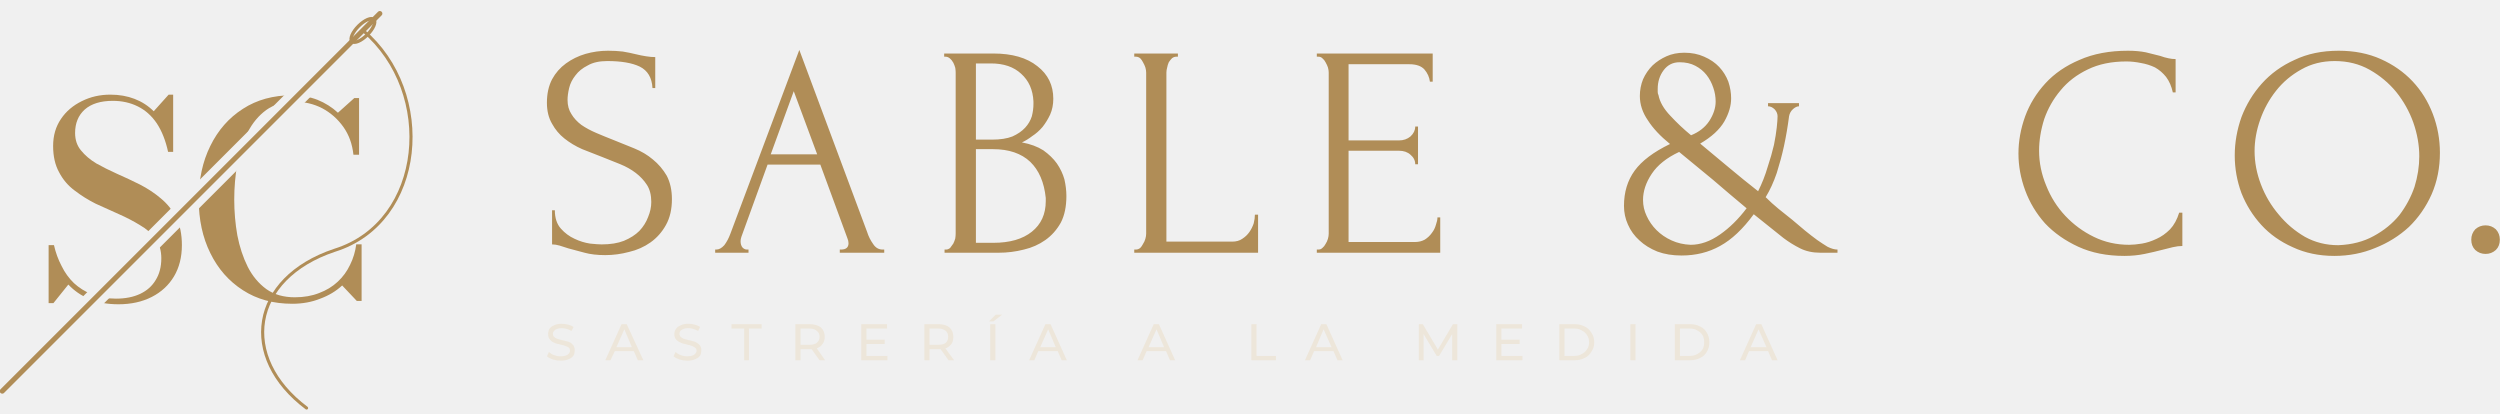
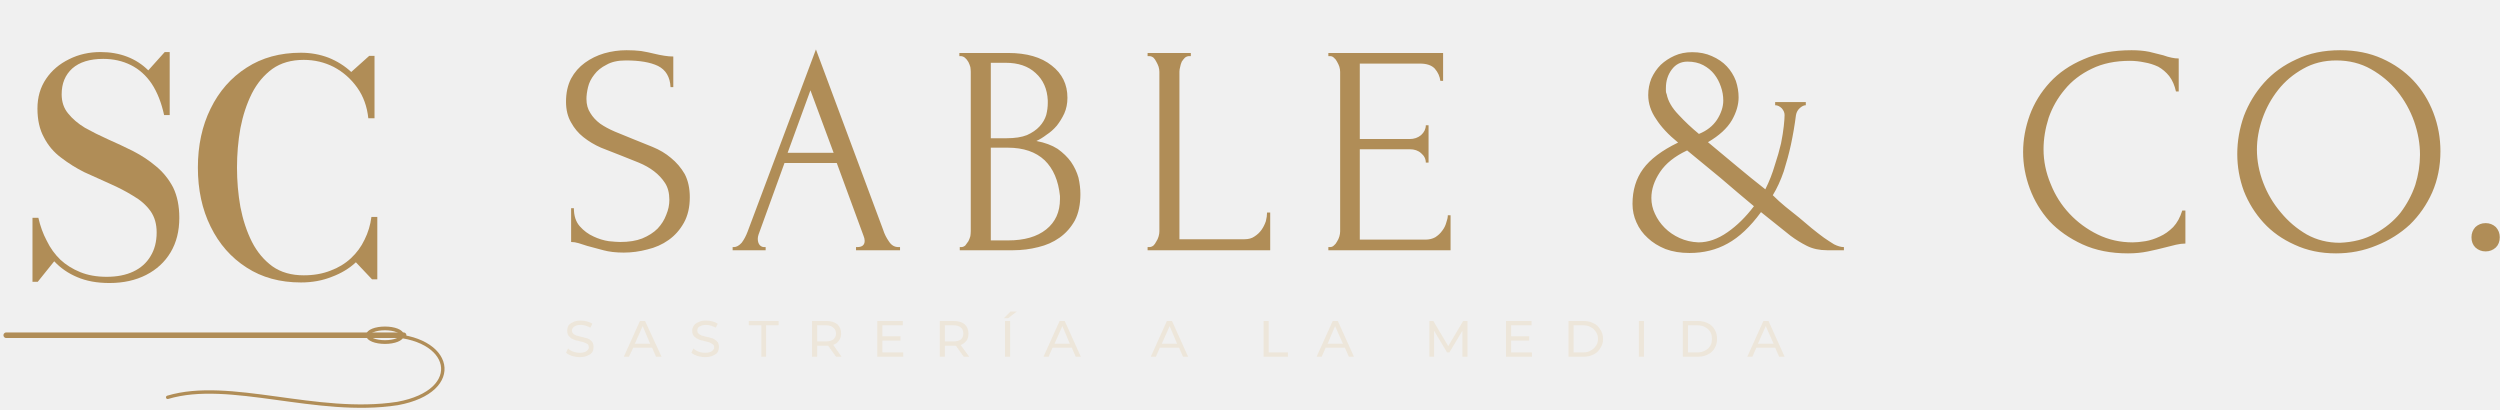
- <svg xmlns="http://www.w3.org/2000/svg" viewBox="0 0 629.95 104.3" width="629.9" height="104.3">
-   <g transform="translate(-22.15 -23.57)">
-     <g transform="scale(0.71)">
-       <mask id="k19" maskUnits="userSpaceOnUse" x="-50" y="-50" width="400" height="400">
-         <rect x="-50" y="-50" width="400" height="400" fill="#fff" />
-         <g fill="#000">
-           <path d="M32 172 L166 38" fill="none" stroke="#000" stroke-width="7" stroke-linecap="round" stroke-linejoin="round" />
-         </g>
-       </mask>
-       <g mask="url(#k19)">
-         <path d="M30 1.4Q24 1.4 19.6 -0.5Q15.3 -2.3 12.2 -5.6L6.9 1H5.2V-19.6H7.1Q8 -15.6 9.8 -12.2Q11.5 -8.7 14.2 -6.1Q16.9 -3.6 20.6 -2.1Q24.3 -0.6 29.1 -0.6Q34.1 -0.6 37.7 -2.3Q41.3 -4 43.2 -7.2Q45.2 -10.4 45.2 -14.9Q45.2 -19 43.2 -21.8Q41.1 -24.7 37.6 -26.7Q34.2 -28.8 30.1 -30.6Q26 -32.4 21.9 -34.3Q17.9 -36.3 14.4 -39Q10.9 -41.6 8.9 -45.5Q6.8 -49.3 6.8 -54.8Q6.8 -60.3 9.6 -64.4Q12.3 -68.4 17 -70.7Q21.6 -73 27.1 -73Q31.8 -73 35.7 -71.5Q39.6 -70 42.5 -67.1L47.8 -73H49.4V-52.7H47.6Q46.3 -58.7 43.6 -62.8Q40.9 -66.8 36.9 -68.8Q32.9 -70.8 28 -70.8Q21.5 -70.8 18 -67.7Q14.6 -64.6 14.6 -59.4Q14.6 -55.7 16.7 -53.2Q18.8 -50.6 22.1 -48.6Q25.5 -46.7 29.5 -44.9Q33.6 -43.1 37.6 -41.1Q41.7 -39 45 -36.2Q48.4 -33.4 50.5 -29.4Q52.5 -25.3 52.5 -19.6Q52.5 -13.2 49.7 -8.5Q46.9 -3.8 41.8 -1.2Q36.7 1.4 30 1.4Z" transform="translate(72.1 104) scale(1) translate(-28.85 35.78)" fill="#B08D57" />
-         <path d="M38.3 1Q28.2 1 20.8 -3.8Q13.3 -8.6 9.2 -17Q5.1 -25.3 5.1 -36Q5.1 -46.7 9.2 -55Q13.3 -63.4 20.8 -68.2Q28.2 -73 38.3 -73Q43 -73 47.2 -71.4Q51.4 -69.7 54.5 -66.8L60.3 -72H62V-51.9H60Q59.4 -57.6 56.4 -61.8Q53.4 -66 48.9 -68.4Q44.4 -70.7 39.2 -70.7Q33.2 -70.7 29.1 -67.8Q25 -64.8 22.5 -59.9Q20 -54.9 18.8 -48.7Q17.7 -42.5 17.7 -36Q17.7 -29.5 18.8 -23.3Q20 -17.1 22.5 -12.1Q25 -7.2 29.1 -4.2Q33.2 -1.3 39.2 -1.3Q44 -1.3 47.8 -2.8Q51.6 -4.2 54.4 -6.8Q57.2 -9.4 58.8 -12.8Q60.5 -16.2 61 -20.1H62.9V0H61.2L56 -5.5Q52.8 -2.5 48.2 -0.8Q43.7 1 38.3 1Z" transform="translate(130.66 104) scale(1) translate(-34.03 36)" fill="#B08D57" />
-       </g>
-       <path d="M32 172 L166 38" fill="none" stroke="#B08D57" stroke-width="1.8" stroke-linecap="round" stroke-linejoin="round" />
-       <ellipse cx="160" cy="44" rx="5.5" ry="2.2" fill="none" stroke="#B08D57" stroke-width="1.2" transform="rotate(-45 160 44)" />
-       <path d="M160 44 C186 66 182 112 150 122 C120 132 116 160 140 178" fill="none" stroke="#B08D57" stroke-width="1.1" stroke-linecap="round" stroke-linejoin="round" />
+ <svg xmlns="http://www.w3.org/2000/svg" viewBox="0 0 636.16 104.3" width="636.2" height="104.3">
+   <g transform="translate(-30.03 -39.51)">
+     <g transform="scale(0.79)">
+       <path d="M30 1.4Q24 1.4 19.6 -0.5Q15.3 -2.3 12.2 -5.6L6.9 1H5.2V-19.6H7.1Q8 -15.6 9.8 -12.2Q11.5 -8.7 14.2 -6.1Q16.9 -3.6 20.6 -2.1Q24.3 -0.6 29.1 -0.6Q34.1 -0.6 37.7 -2.3Q41.3 -4 43.2 -7.2Q45.2 -10.4 45.2 -14.9Q45.2 -19 43.2 -21.8Q41.1 -24.7 37.6 -26.7Q34.2 -28.8 30.1 -30.6Q26 -32.4 21.9 -34.3Q17.9 -36.3 14.4 -39Q10.9 -41.6 8.9 -45.5Q6.8 -49.3 6.8 -54.8Q6.8 -60.3 9.6 -64.4Q12.3 -68.4 17 -70.7Q21.6 -73 27.1 -73Q31.8 -73 35.7 -71.5Q39.6 -70 42.5 -67.1L47.8 -73H49.4V-52.7H47.6Q46.3 -58.7 43.6 -62.8Q40.9 -66.8 36.9 -68.8Q32.9 -70.8 28 -70.8Q21.5 -70.8 18 -67.7Q14.6 -64.6 14.6 -59.4Q14.6 -55.7 16.7 -53.2Q18.8 -50.6 22.1 -48.6Q25.5 -46.7 29.5 -44.9Q33.6 -43.1 37.6 -41.1Q41.7 -39 45 -36.2Q48.4 -33.4 50.5 -29.4Q52.5 -25.3 52.5 -19.6Q52.5 -13.2 49.7 -8.5Q46.9 -3.8 41.8 -1.2Q36.7 1.4 30 1.4Z" transform="translate(72.1 104) scale(1) translate(-28.85 35.78)" fill="#B08D57" />
+       <path d="M38.3 1Q28.2 1 20.8 -3.8Q13.3 -8.6 9.2 -17Q5.1 -25.3 5.1 -36Q5.1 -46.7 9.2 -55Q13.3 -63.4 20.8 -68.2Q28.2 -73 38.3 -73Q43 -73 47.2 -71.4Q51.4 -69.7 54.5 -66.8L60.3 -72H62V-51.9H60Q59.4 -57.6 56.4 -61.8Q53.4 -66 48.9 -68.4Q44.4 -70.7 39.2 -70.7Q33.2 -70.7 29.1 -67.8Q25 -64.8 22.5 -59.9Q20 -54.9 18.8 -48.7Q17.7 -42.5 17.7 -36Q17.7 -29.5 18.8 -23.3Q20 -17.1 22.5 -12.1Q25 -7.2 29.1 -4.2Q33.2 -1.3 39.2 -1.3Q44 -1.3 47.8 -2.8Q51.6 -4.2 54.4 -6.8Q57.2 -9.4 58.8 -12.8Q60.5 -16.2 61 -20.1H62.9V0H61.2L56 -5.5Q52.8 -2.5 48.2 -0.8Q43.7 1 38.3 1Z" transform="translate(130.66 104) scale(1) translate(-34.03 36)" fill="#B08D57" />
+       <path d="M40 158 L168 158" fill="none" stroke="#B08D57" stroke-width="1.8" stroke-linecap="round" stroke-linejoin="round" />
+       <ellipse cx="162" cy="158" rx="5.5" ry="2.2" fill="none" stroke="#B08D57" stroke-width="1.2" />
+       <path d="M162 158 C184 158 188 176 166 180 C140 184 112 172 92 178" fill="none" stroke="#B08D57" stroke-width="1.1" stroke-linecap="round" stroke-linejoin="round" />
    </g>
  </g>
-   <g transform="translate(137.85 13.52)">
+   <g transform="translate(144.06 13.52)">
    <g transform="translate(-2.74 50.16)">
      <path fill="#B08D57" d="M34.2 -13.5Q34.2 -9.7 32.7 -7Q31.2 -4.3 28.8 -2.6Q26.4 -0.9 23.4 -0.2Q20.4 0.6 17.4 0.6Q14.4 0.6 12.2 0Q10 -0.6 8.1 -1.1Q6.9 -1.5 5.9 -1.8Q4.9 -2.1 4 -2.1V-10.7H4.7Q4.7 -7.8 6.2 -6.1Q7.7 -4.4 9.7 -3.5Q11.6 -2.6 13.6 -2.3Q15.6 -2.1 16.5 -2.1Q19.8 -2.1 22.1 -3Q24.5 -4 26 -5.5Q27.5 -7.1 28.2 -9Q29 -10.9 29 -12.8Q29 -15.4 27.9 -17.1Q26.8 -18.8 25.1 -20.1Q23.4 -21.4 21.2 -22.3Q19 -23.2 16.7 -24.1Q14.1 -25.1 11.6 -26.1Q9.1 -27.2 7.1 -28.8Q5.2 -30.3 4 -32.5Q2.7 -34.7 2.7 -37.8Q2.7 -41.2 4 -43.7Q5.3 -46.1 7.5 -47.7Q9.7 -49.3 12.4 -50.1Q15.2 -50.9 18.1 -50.9Q20.1 -50.9 21.8 -50.7Q23.6 -50.4 25.2 -50Q26.4 -49.7 27.7 -49.5Q28.9 -49.3 30 -49.3V-41.5H29.3Q29.1 -45.4 26.1 -46.9Q23.2 -48.3 17.9 -48.3Q14.9 -48.3 13 -47.2Q11 -46.2 9.9 -44.7Q8.7 -43.2 8.3 -41.5Q7.9 -39.8 7.9 -38.5Q7.9 -36.4 8.9 -34.9Q9.8 -33.4 11.4 -32.2Q13 -31.1 15.1 -30.2Q17.2 -29.3 19.5 -28.4Q22 -27.4 24.7 -26.3Q27.4 -25.2 29.4 -23.5Q31.5 -21.8 32.9 -19.4Q34.2 -16.9 34.2 -13.5ZM76.5 -0.8H76.8Q78.7 -0.8 78.7 -2.4Q78.7 -3 78.4 -3.7L71.6 -22.2H58.3L51.7 -4Q51.5 -3.4 51.5 -2.9Q51.5 -1.9 52 -1.3Q52.5 -0.8 53.1 -0.8H53.5V0H45.1V-0.8H45.4Q46.4 -0.8 47.4 -1.9Q48.3 -3.1 48.9 -4.7L66.3 -51.1L83.4 -5.2Q83.9 -3.6 84.9 -2.2Q85.8 -0.8 87.3 -0.8H87.7V0H76.5ZM59.1 -24.8H70.8L64.9 -40.7ZM102.9 -0.8H103.3Q103.8 -0.8 104.3 -1.2Q104.7 -1.7 105.1 -2.3Q105.4 -2.9 105.6 -3.6Q105.7 -4.3 105.7 -4.9V-45.4Q105.7 -45.9 105.6 -46.6Q105.4 -47.3 105.1 -47.9Q104.7 -48.6 104.2 -49Q103.7 -49.4 103.1 -49.4H102.8V-50.2H115.2Q122.3 -50.2 126.3 -47Q130.3 -43.9 130.3 -38.8Q130.3 -36.6 129.5 -34.8Q128.7 -33.1 127.6 -31.7Q126.4 -30.3 125 -29.4Q123.7 -28.4 122.4 -27.8Q125.6 -27.2 127.8 -25.8Q129.9 -24.3 131.2 -22.5Q132.5 -20.6 133.1 -18.5Q133.6 -16.3 133.6 -14.3Q133.6 -10.3 132.2 -7.6Q130.7 -4.9 128.3 -3.2Q125.9 -1.5 122.9 -0.8Q119.8 0 116.5 0H102.9ZM128.4 -13.8Q127.8 -19.7 124.5 -22.9Q121.1 -26.1 115.1 -26.1H110.8V-2.5H115.2Q121.4 -2.5 124.9 -5.3Q128.4 -8.1 128.4 -13ZM125.3 -38.1Q125.1 -42.5 122.2 -45.1Q119.4 -47.7 114.6 -47.7H110.8V-28.5H114.8Q118 -28.5 120 -29.3Q122 -30.2 123.2 -31.5Q124.4 -32.8 124.9 -34.4Q125.3 -36 125.3 -37.5ZM150.7 -0.8H151.1Q151.7 -0.8 152.2 -1.2Q152.6 -1.6 152.9 -2.2Q153.3 -2.8 153.5 -3.5Q153.7 -4.2 153.7 -4.8V-45.4Q153.7 -46 153.5 -46.7Q153.3 -47.3 152.9 -48Q152.6 -48.6 152.2 -49Q151.7 -49.4 151.1 -49.4H150.7V-50.2H161.7V-49.4H161.3Q160.7 -49.4 160.2 -49Q159.8 -48.6 159.4 -48Q159.1 -47.3 159 -46.7Q158.8 -46 158.8 -45.4V-2.8H175.4Q176.9 -2.8 177.9 -3.5Q179 -4.2 179.7 -5.2Q180.4 -6.2 180.8 -7.4Q181.1 -8.6 181.1 -9.6H181.9V0H150.7ZM196.7 -0.8H197.1Q197.7 -0.8 198.1 -1.2Q198.6 -1.6 198.9 -2.2Q199.3 -2.8 199.5 -3.5Q199.7 -4.2 199.7 -4.8V-45.4Q199.7 -46 199.5 -46.7Q199.3 -47.3 198.9 -48Q198.6 -48.6 198.1 -49Q197.7 -49.4 197.1 -49.4H196.7V-50.2H225.9V-43.1H225.2Q225 -44.8 223.8 -46.2Q222.6 -47.5 220 -47.5H204.7V-28.3H217.4Q219.1 -28.3 220.3 -29.3Q221.5 -30.4 221.5 -31.8H222.2V-22.3H221.5Q221.5 -23.7 220.3 -24.7Q219.2 -25.7 217.4 -25.7H204.7V-2.7H221.4Q222.8 -2.7 223.9 -3.3Q225 -4 225.7 -5Q226.4 -5.9 226.7 -7Q227.1 -8.1 227.1 -8.9H227.8V0H196.7ZM319.7 -5.6Q321.3 -4.3 322.8 -3.2Q324.1 -2.3 325.4 -1.5Q326.8 -0.8 327.9 -0.8V0H323.6Q320.7 0 318.5 -1.1Q316.3 -2.2 314.3 -3.7L306.8 -9.7Q302.7 -4.1 298.3 -1.7Q294 0.7 288.6 0.7Q285.2 0.7 282.5 -0.3Q279.8 -1.4 278 -3.1Q276.1 -4.8 275.1 -7.1Q274.1 -9.3 274.1 -11.8Q274.1 -17 276.8 -20.7Q279.5 -24.4 285.7 -27.4Q282 -30.4 280.1 -33.4Q278.1 -36.3 278.1 -39.5Q278.1 -41.7 278.9 -43.7Q279.8 -45.7 281.3 -47.2Q282.8 -48.6 284.8 -49.5Q286.8 -50.4 289.3 -50.4Q292.1 -50.4 294.3 -49.4Q296.6 -48.4 298.1 -46.8Q299.6 -45.2 300.4 -43.1Q301.1 -41 301.1 -38.9Q301.1 -36.1 299.4 -33.1Q297.6 -30 293.3 -27.5Q296.8 -24.6 300.5 -21.5Q304.2 -18.4 307.9 -15.5Q309.4 -18.5 310.3 -21.6Q311.3 -24.6 311.9 -27.2Q312.4 -29.7 312.6 -31.6Q312.8 -33.5 312.8 -34.4Q312.8 -35.3 312.1 -36.1Q311.3 -36.9 310.4 -36.9V-37.7H318.2V-36.9Q317.5 -36.9 316.7 -36.2Q315.9 -35.5 315.7 -34.4Q315.2 -30.5 314.4 -26.8Q313.7 -23.6 312.6 -20.1Q311.4 -16.6 309.8 -14Q311.3 -12.5 313 -11.1Q314.8 -9.7 316.5 -8.3ZM282.8 -39.7Q283.3 -37.1 285.8 -34.5Q288.2 -31.9 291 -29.6Q294 -30.8 295.6 -33.2Q297.2 -35.7 297.2 -38.1Q297.2 -39.9 296.6 -41.6Q296 -43.4 294.9 -44.8Q293.8 -46.2 292.1 -47.1Q290.4 -48 288.1 -48Q285.6 -48 284.1 -46Q282.6 -44 282.6 -41.3Q282.6 -40.9 282.6 -40.5Q282.6 -40.1 282.8 -39.7ZM290.9 -2Q294.6 -2 298.3 -4.6Q301.9 -7.1 305 -11.2Q300.8 -14.7 296.5 -18.4Q292.1 -22 288 -25.4Q283.3 -23.2 281.1 -19.9Q278.9 -16.6 278.9 -13.3Q278.9 -11.2 279.8 -9.3Q280.7 -7.3 282.3 -5.7Q283.9 -4.1 286.1 -3.1Q288.3 -2.1 290.9 -2ZM400.7 -48.2Q395.1 -48.2 391 -46.2Q386.8 -44.2 384.1 -40.9Q381.4 -37.7 380 -33.7Q378.7 -29.6 378.7 -25.7Q378.7 -21.2 380.5 -16.9Q382.2 -12.6 385.3 -9.3Q388.4 -6 392.5 -4Q396.6 -2 401.4 -2Q402.7 -2 404.6 -2.3Q406.4 -2.6 408.3 -3.5Q410.1 -4.3 411.7 -5.9Q413.2 -7.5 414 -10.1H414.8V-1.7Q413.7 -1.7 412.4 -1.4Q411.2 -1.1 409.6 -0.7Q407.7 -0.2 405.3 0.3Q402.9 0.8 400.2 0.8Q393.6 0.8 388.6 -1.5Q383.6 -3.8 380.2 -7.4Q376.9 -11.1 375.2 -15.7Q373.5 -20.3 373.5 -25Q373.5 -29.7 375.2 -34.4Q376.9 -39 380.3 -42.7Q383.7 -46.4 388.9 -48.6Q394.1 -50.9 401.1 -50.9Q403.6 -50.9 405.6 -50.5Q407.6 -50 409.2 -49.6Q410.3 -49.2 411.3 -49Q412.2 -48.8 413.1 -48.8V-40.4H412.4Q411.9 -42.7 410.7 -44.3Q409.5 -45.8 407.9 -46.7Q406.2 -47.5 404.4 -47.8Q402.5 -48.2 400.7 -48.2ZM454.2 -50.9Q460.1 -50.9 464.8 -48.8Q469.5 -46.7 472.8 -43.2Q476.1 -39.7 477.9 -35Q479.7 -30.3 479.7 -25.2Q479.7 -19.5 477.6 -14.7Q475.5 -10 471.9 -6.5Q468.2 -3.1 463.4 -1.2Q458.6 0.8 453.1 0.8Q447.3 0.8 442.6 -1.4Q437.9 -3.5 434.7 -7Q431.5 -10.5 429.7 -15Q428 -19.6 428 -24.5Q428 -29.4 429.7 -34.2Q431.5 -38.9 434.8 -42.6Q438.2 -46.4 443.1 -48.6Q447.9 -50.9 454.2 -50.9ZM454.1 -1.9Q459.2 -2.1 463 -4.2Q466.9 -6.3 469.5 -9.5Q472 -12.8 473.3 -16.6Q474.5 -20.5 474.5 -24.3Q474.5 -28.5 473 -32.8Q471.5 -37 468.7 -40.5Q465.9 -43.9 462 -46.1Q458.1 -48.3 453.2 -48.3Q448.5 -48.3 444.8 -46.2Q441 -44.1 438.4 -40.8Q435.8 -37.5 434.4 -33.5Q433 -29.5 433 -25.6Q433 -21.4 434.6 -17.2Q436.2 -13 439.1 -9.6Q441.9 -6.2 445.7 -4Q449.5 -1.9 454.1 -1.9ZM487.6 -3.3Q487.6 -4.8 488.6 -5.9Q489.7 -6.9 491.2 -6.9Q492.7 -6.9 493.8 -5.9Q494.8 -4.8 494.8 -3.3Q494.8 -1.7 493.8 -0.7Q492.7 0.3 491.2 0.3Q489.7 0.3 488.6 -0.7Q487.6 -1.7 487.6 -3.3Z" />
    </g>
    <g transform="translate(-0.53 77.26)">
      <path fill="#EDE6DA" d="M4 0.1Q3 0.1 2 -0.2Q1.1 -0.5 0.5 -1L1 -2.1Q1.5 -1.6 2.3 -1.3Q3.1 -1 4 -1Q4.8 -1 5.3 -1.2Q5.8 -1.4 6 -1.7Q6.3 -2 6.3 -2.4Q6.3 -2.9 6 -3.2Q5.7 -3.4 5.2 -3.6Q4.7 -3.8 4.1 -3.9Q3.5 -4.1 2.9 -4.2Q2.3 -4.4 1.8 -4.7Q1.4 -5 1.1 -5.4Q0.8 -5.9 0.8 -6.6Q0.8 -7.3 1.1 -7.9Q1.5 -8.5 2.3 -8.8Q3 -9.2 4.2 -9.2Q5 -9.2 5.8 -9Q6.6 -8.8 7.2 -8.4L6.7 -7.4Q6.1 -7.7 5.5 -7.9Q4.8 -8.1 4.2 -8.1Q3.5 -8.1 3 -7.9Q2.5 -7.7 2.3 -7.4Q2 -7.1 2 -6.7Q2 -6.2 2.3 -5.9Q2.6 -5.6 3.1 -5.4Q3.6 -5.3 4.2 -5.1Q4.8 -5 5.4 -4.8Q6 -4.7 6.5 -4.4Q6.9 -4.1 7.2 -3.7Q7.5 -3.2 7.5 -2.5Q7.5 -1.8 7.2 -1.2Q6.8 -0.6 6 -0.3Q5.2 0.1 4 0.1ZM15.2 0 19.3 -9.1H20.6L24.8 0H23.4L22.4 -2.3H17.6L16.5 0ZM21.9 -3.3 20 -7.8 18 -3.3ZM35.9 0.1Q34.9 0.1 33.9 -0.2Q33 -0.5 32.4 -1L32.9 -2.1Q33.4 -1.6 34.2 -1.3Q35 -1 35.9 -1Q36.7 -1 37.2 -1.2Q37.7 -1.4 37.9 -1.7Q38.2 -2 38.2 -2.4Q38.2 -2.9 37.8 -3.2Q37.5 -3.4 37.1 -3.6Q36.6 -3.8 36 -3.9Q35.4 -4.1 34.8 -4.2Q34.2 -4.4 33.7 -4.7Q33.2 -5 32.9 -5.4Q32.6 -5.9 32.6 -6.6Q32.6 -7.3 33 -7.9Q33.4 -8.5 34.2 -8.8Q34.9 -9.2 36.1 -9.2Q36.9 -9.2 37.7 -9Q38.5 -8.8 39.1 -8.4L38.6 -7.4Q38 -7.7 37.4 -7.9Q36.7 -8.1 36.1 -8.1Q35.4 -8.1 34.9 -7.9Q34.4 -7.7 34.1 -7.4Q33.9 -7.1 33.9 -6.7Q33.9 -6.2 34.2 -5.9Q34.5 -5.6 35 -5.4Q35.5 -5.3 36.1 -5.1Q36.7 -5 37.3 -4.8Q37.9 -4.7 38.3 -4.4Q38.8 -4.1 39.1 -3.7Q39.4 -3.2 39.4 -2.5Q39.4 -1.8 39.1 -1.2Q38.7 -0.6 37.9 -0.3Q37.1 0.1 35.9 0.1ZM50.2 0V-8H47V-9.1H54.6V-8H51.4V0ZM63.1 0V-9.1H66.7Q68.4 -9.1 69.5 -8.3Q70.5 -7.4 70.5 -5.9Q70.5 -4.9 70 -4.2Q69.6 -3.5 68.7 -3.1Q68.6 -3.1 68.5 -3L70.6 0H69.2L67.2 -2.8Q67 -2.8 66.7 -2.8H64.4V0ZM64.4 -3.9H66.6Q67.9 -3.9 68.5 -4.4Q69.2 -5 69.2 -5.9Q69.2 -6.9 68.5 -7.4Q67.9 -8 66.6 -8H64.4ZM79.7 0V-9.1H86.2V-8H81V-5.2H85.6V-4.1H81V-1.1H86.3V0ZM95.6 0V-9.1H99.1Q100.9 -9.1 101.9 -8.3Q102.9 -7.4 102.9 -5.9Q102.9 -4.9 102.5 -4.2Q102 -3.5 101.2 -3.1Q101.1 -3.1 100.9 -3L103.1 0H101.7L99.7 -2.8Q99.4 -2.8 99.1 -2.8H96.9V0ZM96.9 -3.9H99.1Q100.3 -3.9 101 -4.4Q101.6 -5 101.6 -5.9Q101.6 -6.9 101 -7.4Q100.3 -8 99.1 -8H96.9ZM112.2 0V-9.1H113.5V0ZM111.9 -9.8 113.6 -11.5H115.2L113 -9.8ZM122 0 126.1 -9.1H127.4L131.5 0H130.2L129.2 -2.3H124.3L123.3 0ZM128.7 -3.3 126.8 -7.8 124.8 -3.3ZM149.3 0 153.4 -9.1H154.7L158.8 0H157.5L156.5 -2.3H151.6L150.6 0ZM156 -3.3 154.1 -7.8 152.1 -3.3ZM178 0V-9.1H179.3V-1.1H184.2V0ZM191.5 0 195.6 -9.1H196.9L201 0H199.7L198.7 -2.3H193.8L192.8 0ZM198.2 -3.3 196.2 -7.8 194.3 -3.3ZM220.2 0V-9.1H221.2L225 -2.7L228.8 -9.1H229.9L229.9 0H228.6L228.6 -6.6L225.3 -1.1H224.7L221.4 -6.6V0ZM239.7 0V-9.1H246.2V-8H241V-5.2H245.6V-4.1H241V-1.1H246.3V0ZM255.6 0V-9.1H259.4Q260.9 -9.1 262 -8.5Q263.1 -8 263.7 -6.9Q264.4 -5.9 264.4 -4.5Q264.4 -3.2 263.7 -2.2Q263.1 -1.1 262 -0.6Q260.9 0 259.4 0ZM256.9 -1.1H259.4Q260.5 -1.1 261.3 -1.6Q262.1 -2 262.6 -2.8Q263.1 -3.5 263.1 -4.5Q263.1 -5.6 262.6 -6.3Q262.1 -7.1 261.3 -7.5Q260.5 -8 259.4 -8H256.9ZM273.5 0V-9.1H274.8V0ZM284.7 0V-9.1H288.5Q290 -9.1 291.1 -8.5Q292.2 -8 292.8 -6.9Q293.4 -5.9 293.4 -4.5Q293.4 -3.2 292.8 -2.2Q292.2 -1.1 291.1 -0.6Q290 0 288.5 0ZM286 -1.1H288.4Q289.6 -1.1 290.4 -1.6Q291.2 -2 291.7 -2.8Q292.1 -3.5 292.1 -4.5Q292.1 -5.6 291.7 -6.3Q291.2 -7.1 290.4 -7.5Q289.6 -8 288.4 -8H286ZM301.1 0 305.2 -9.1H306.5L310.6 0H309.2L308.2 -2.3H303.4L302.4 0ZM307.8 -3.3 305.8 -7.8 303.8 -3.3Z" />
    </g>
  </g>
</svg>
